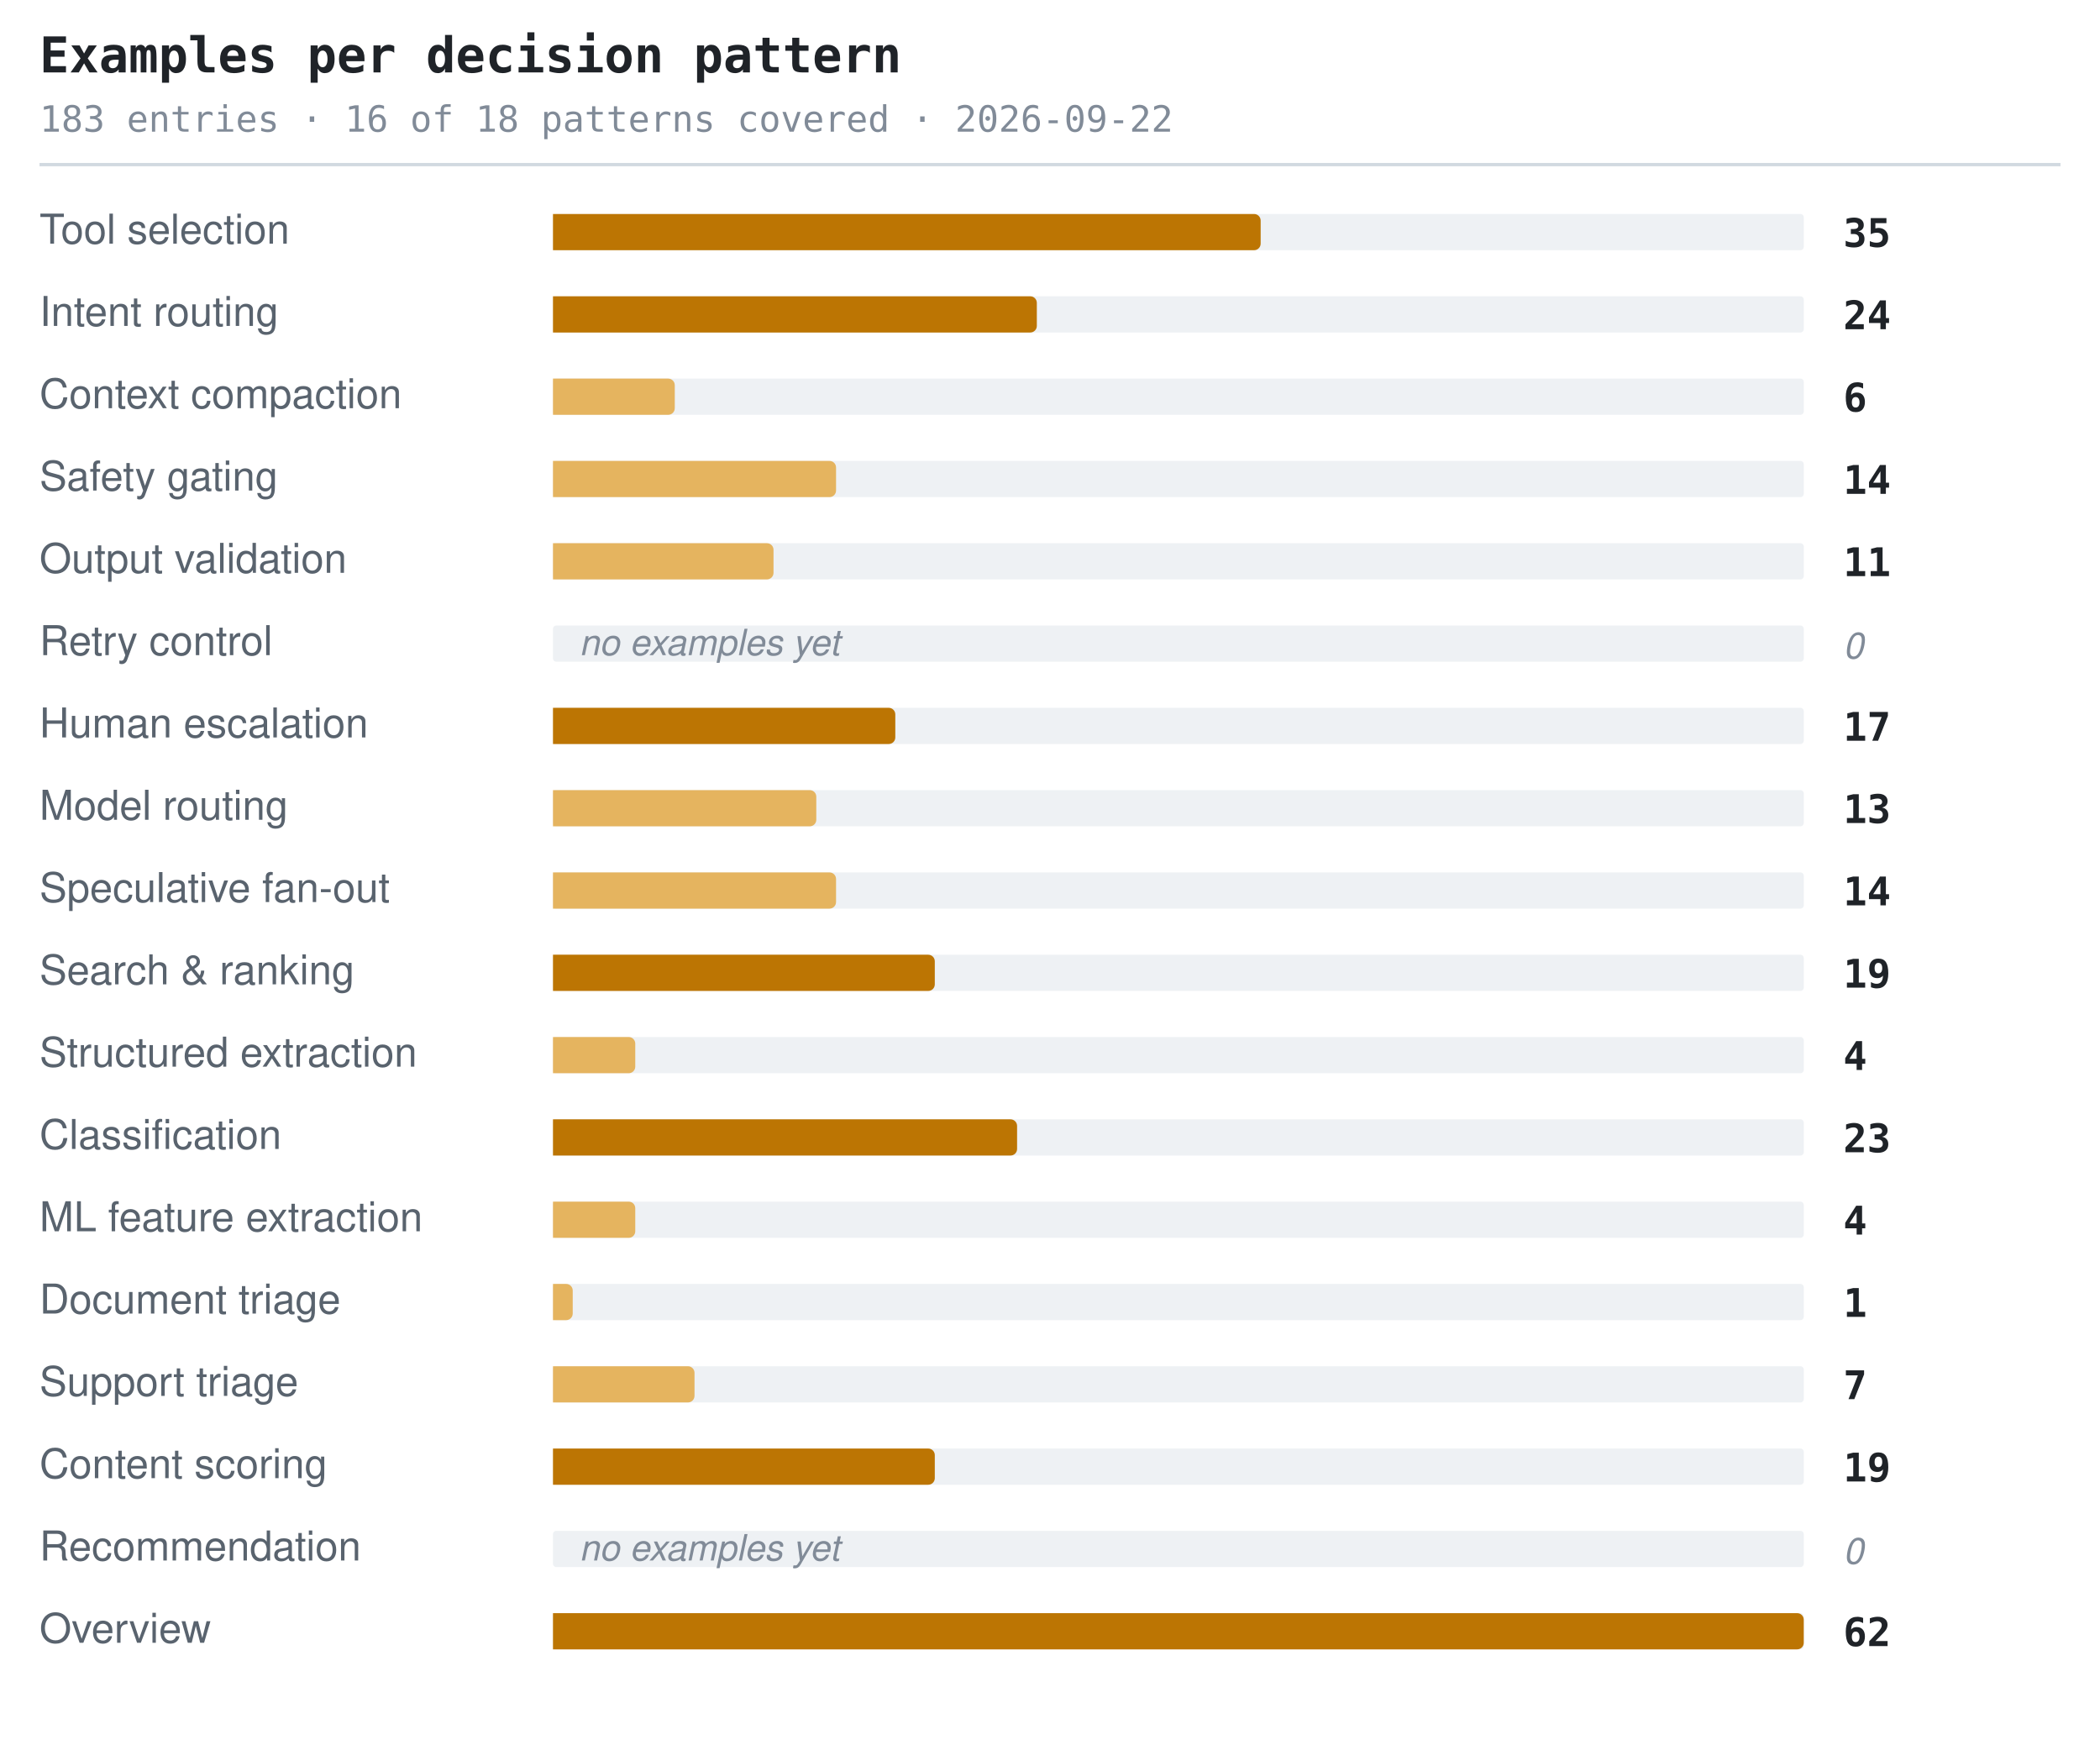
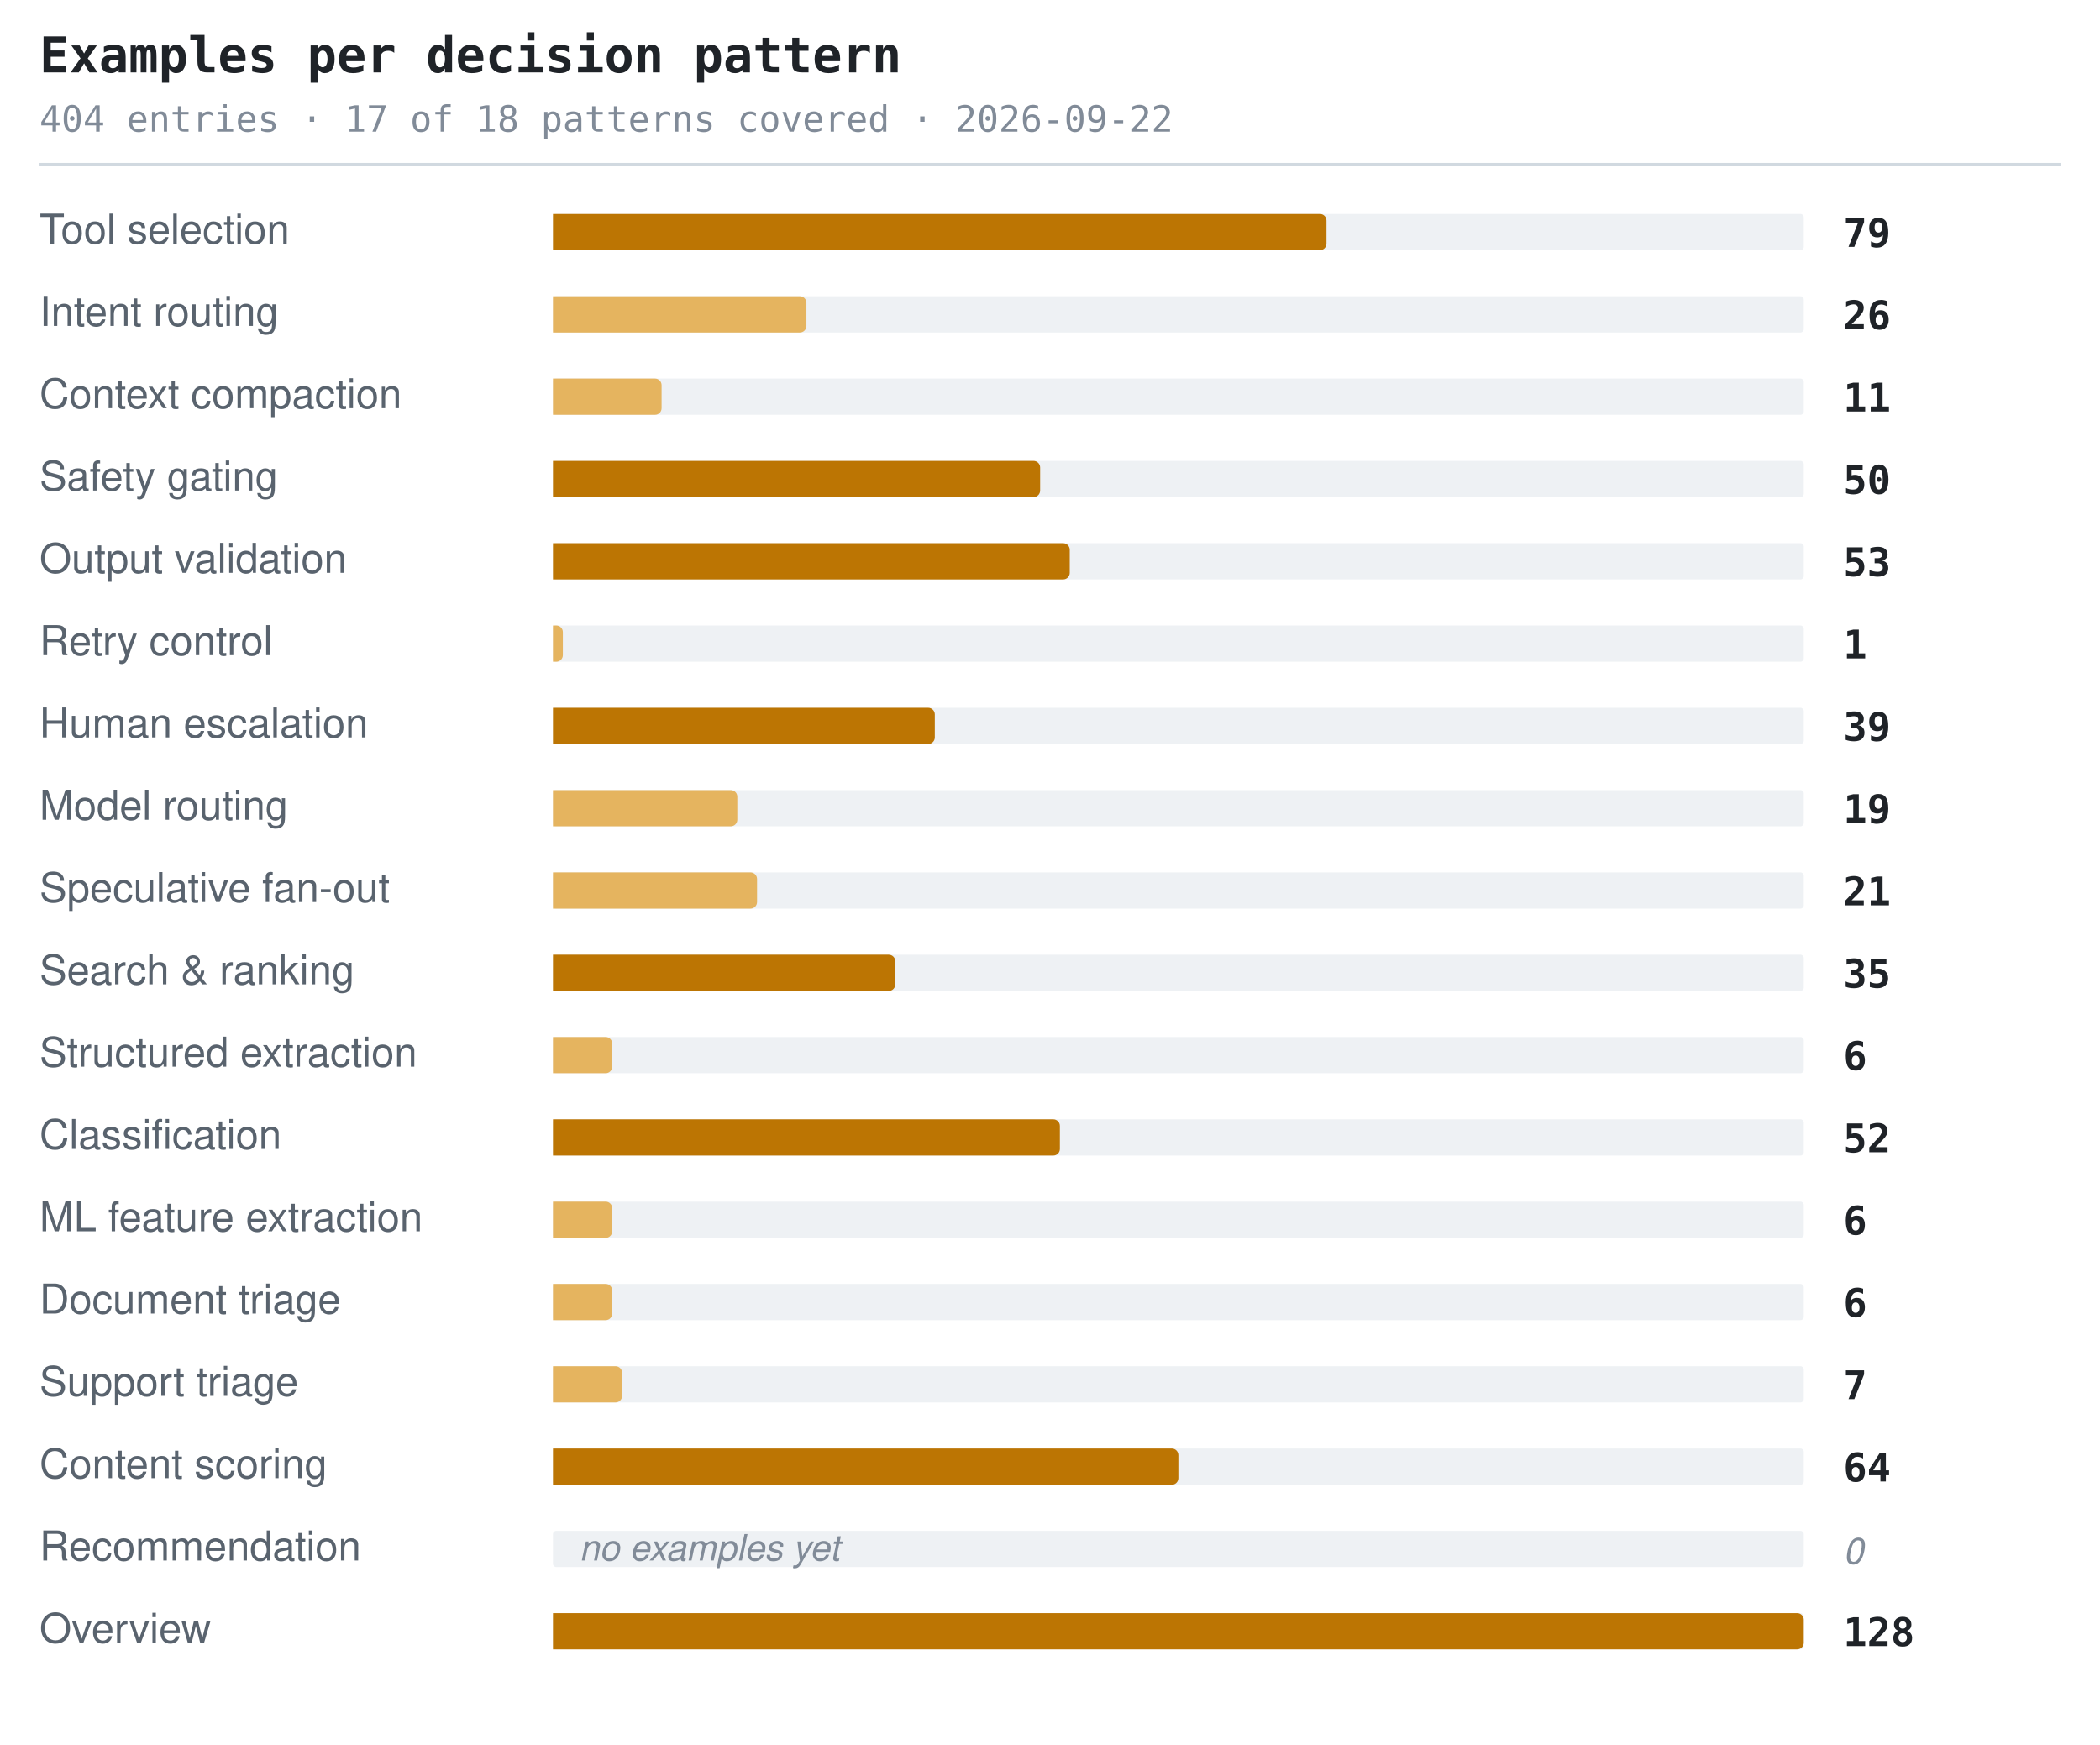
<svg xmlns="http://www.w3.org/2000/svg" width="638" height="530" viewBox="0 0 638 530" role="img" aria-label="Examples per decision pattern">
  <style>.t{font:600 15px ui-monospace,SFMono-Regular,'SF Mono',Menlo,Consolas,monospace;fill:#1f2328}.s{font:11px ui-monospace,SFMono-Regular,'SF Mono',Menlo,Consolas,monospace;fill:#818b98}.l{font:12.5px -apple-system,BlinkMacSystemFont,'Segoe UI',Helvetica,Arial,sans-serif;fill:#59636e}.n{font:600 12px ui-monospace,SFMono-Regular,'SF Mono',Menlo,Consolas,monospace;fill:#1f2328}.g{font:italic 11px -apple-system,BlinkMacSystemFont,'Segoe UI',Helvetica,Arial,sans-serif;fill:#818b98}</style>
  <text x="12" y="22" class="t">Examples per decision pattern</text>
-   <text x="12" y="40" class="s">183 entries · 16 of 18 patterns covered · 2026-09-22</text>
+   <text x="12" y="40" class="s">404 entries · 17 of 18 patterns covered · 2026-09-22</text>
  <line x1="12" y1="50" x2="626" y2="50" stroke="#d1d9e0" stroke-width="1" />
  <text x="12" y="74" class="l">Tool selection</text>
  <rect x="168" y="65" width="380" height="11" rx="1" fill="#eef1f4" />
-   <path d="M168 65h213a2 2 0 0 1 2 2v7a2 2 0 0 1-2 2h-213z" fill="#bc7503" />
-   <text x="560" y="75" class="n">35</text>
+   <path d="M168 65h233a2 2 0 0 1 2 2v7a2 2 0 0 1-2 2h-233z" fill="#bc7503" />
+   <text x="560" y="75" class="n">79</text>
  <text x="12" y="99" class="l">Intent routing</text>
  <rect x="168" y="90" width="380" height="11" rx="1" fill="#eef1f4" />
-   <path d="M168 90h145a2 2 0 0 1 2 2v7a2 2 0 0 1-2 2h-145z" fill="#bc7503" />
-   <text x="560" y="100" class="n">24</text>
+   <path d="M168 90h75a2 2 0 0 1 2 2v7a2 2 0 0 1-2 2h-75z" fill="#e5b45f" />
+   <text x="560" y="100" class="n">26</text>
  <text x="12" y="124" class="l">Context compaction</text>
  <rect x="168" y="115" width="380" height="11" rx="1" fill="#eef1f4" />
-   <path d="M168 115h35a2 2 0 0 1 2 2v7a2 2 0 0 1-2 2h-35z" fill="#e5b45f" />
-   <text x="560" y="125" class="n">6</text>
+   <path d="M168 115h31a2 2 0 0 1 2 2v7a2 2 0 0 1-2 2h-31z" fill="#e5b45f" />
+   <text x="560" y="125" class="n">11</text>
  <text x="12" y="149" class="l">Safety gating</text>
  <rect x="168" y="140" width="380" height="11" rx="1" fill="#eef1f4" />
-   <path d="M168 140h84a2 2 0 0 1 2 2v7a2 2 0 0 1-2 2h-84z" fill="#e5b45f" />
-   <text x="560" y="150" class="n">14</text>
+   <path d="M168 140h146a2 2 0 0 1 2 2v7a2 2 0 0 1-2 2h-146z" fill="#bc7503" />
+   <text x="560" y="150" class="n">50</text>
  <text x="12" y="174" class="l">Output validation</text>
  <rect x="168" y="165" width="380" height="11" rx="1" fill="#eef1f4" />
-   <path d="M168 165h65a2 2 0 0 1 2 2v7a2 2 0 0 1-2 2h-65z" fill="#e5b45f" />
-   <text x="560" y="175" class="n">11</text>
+   <path d="M168 165h155a2 2 0 0 1 2 2v7a2 2 0 0 1-2 2h-155z" fill="#bc7503" />
+   <text x="560" y="175" class="n">53</text>
  <text x="12" y="199" class="l">Retry control</text>
  <rect x="168" y="190" width="380" height="11" rx="1" fill="#eef1f4" />
-   <text x="176" y="199" class="g">no examples yet</text>
-   <text x="560" y="200" class="g">0</text>
+   <path d="M168 190h1a2 2 0 0 1 2 2v7a2 2 0 0 1-2 2h-1z" fill="#e5b45f" />
+   <text x="560" y="200" class="n">1</text>
  <text x="12" y="224" class="l">Human escalation</text>
  <rect x="168" y="215" width="380" height="11" rx="1" fill="#eef1f4" />
-   <path d="M168 215h102a2 2 0 0 1 2 2v7a2 2 0 0 1-2 2h-102z" fill="#bc7503" />
-   <text x="560" y="225" class="n">17</text>
+   <path d="M168 215h114a2 2 0 0 1 2 2v7a2 2 0 0 1-2 2h-114z" fill="#bc7503" />
+   <text x="560" y="225" class="n">39</text>
  <text x="12" y="249" class="l">Model routing</text>
  <rect x="168" y="240" width="380" height="11" rx="1" fill="#eef1f4" />
-   <path d="M168 240h78a2 2 0 0 1 2 2v7a2 2 0 0 1-2 2h-78z" fill="#e5b45f" />
-   <text x="560" y="250" class="n">13</text>
+   <path d="M168 240h54a2 2 0 0 1 2 2v7a2 2 0 0 1-2 2h-54z" fill="#e5b45f" />
+   <text x="560" y="250" class="n">19</text>
  <text x="12" y="274" class="l">Speculative fan-out</text>
  <rect x="168" y="265" width="380" height="11" rx="1" fill="#eef1f4" />
-   <path d="M168 265h84a2 2 0 0 1 2 2v7a2 2 0 0 1-2 2h-84z" fill="#e5b45f" />
-   <text x="560" y="275" class="n">14</text>
+   <path d="M168 265h60a2 2 0 0 1 2 2v7a2 2 0 0 1-2 2h-60z" fill="#e5b45f" />
+   <text x="560" y="275" class="n">21</text>
  <text x="12" y="299" class="l">Search &amp; ranking</text>
  <rect x="168" y="290" width="380" height="11" rx="1" fill="#eef1f4" />
-   <path d="M168 290h114a2 2 0 0 1 2 2v7a2 2 0 0 1-2 2h-114z" fill="#bc7503" />
-   <text x="560" y="300" class="n">19</text>
+   <path d="M168 290h102a2 2 0 0 1 2 2v7a2 2 0 0 1-2 2h-102z" fill="#bc7503" />
+   <text x="560" y="300" class="n">35</text>
  <text x="12" y="324" class="l">Structured extraction</text>
  <rect x="168" y="315" width="380" height="11" rx="1" fill="#eef1f4" />
-   <path d="M168 315h23a2 2 0 0 1 2 2v7a2 2 0 0 1-2 2h-23z" fill="#e5b45f" />
-   <text x="560" y="325" class="n">4</text>
+   <path d="M168 315h16a2 2 0 0 1 2 2v7a2 2 0 0 1-2 2h-16z" fill="#e5b45f" />
+   <text x="560" y="325" class="n">6</text>
  <text x="12" y="349" class="l">Classification</text>
  <rect x="168" y="340" width="380" height="11" rx="1" fill="#eef1f4" />
-   <path d="M168 340h139a2 2 0 0 1 2 2v7a2 2 0 0 1-2 2h-139z" fill="#bc7503" />
-   <text x="560" y="350" class="n">23</text>
+   <path d="M168 340h152a2 2 0 0 1 2 2v7a2 2 0 0 1-2 2h-152z" fill="#bc7503" />
+   <text x="560" y="350" class="n">52</text>
  <text x="12" y="374" class="l">ML feature extraction</text>
  <rect x="168" y="365" width="380" height="11" rx="1" fill="#eef1f4" />
-   <path d="M168 365h23a2 2 0 0 1 2 2v7a2 2 0 0 1-2 2h-23z" fill="#e5b45f" />
-   <text x="560" y="375" class="n">4</text>
+   <path d="M168 365h16a2 2 0 0 1 2 2v7a2 2 0 0 1-2 2h-16z" fill="#e5b45f" />
+   <text x="560" y="375" class="n">6</text>
  <text x="12" y="399" class="l">Document triage</text>
  <rect x="168" y="390" width="380" height="11" rx="1" fill="#eef1f4" />
-   <path d="M168 390h4a2 2 0 0 1 2 2v7a2 2 0 0 1-2 2h-4z" fill="#e5b45f" />
-   <text x="560" y="400" class="n">1</text>
+   <path d="M168 390h16a2 2 0 0 1 2 2v7a2 2 0 0 1-2 2h-16z" fill="#e5b45f" />
+   <text x="560" y="400" class="n">6</text>
  <text x="12" y="424" class="l">Support triage</text>
  <rect x="168" y="415" width="380" height="11" rx="1" fill="#eef1f4" />
-   <path d="M168 415h41a2 2 0 0 1 2 2v7a2 2 0 0 1-2 2h-41z" fill="#e5b45f" />
+   <path d="M168 415h19a2 2 0 0 1 2 2v7a2 2 0 0 1-2 2h-19z" fill="#e5b45f" />
  <text x="560" y="425" class="n">7</text>
  <text x="12" y="449" class="l">Content scoring</text>
  <rect x="168" y="440" width="380" height="11" rx="1" fill="#eef1f4" />
-   <path d="M168 440h114a2 2 0 0 1 2 2v7a2 2 0 0 1-2 2h-114z" fill="#bc7503" />
-   <text x="560" y="450" class="n">19</text>
+   <path d="M168 440h188a2 2 0 0 1 2 2v7a2 2 0 0 1-2 2h-188z" fill="#bc7503" />
+   <text x="560" y="450" class="n">64</text>
  <text x="12" y="474" class="l">Recommendation</text>
  <rect x="168" y="465" width="380" height="11" rx="1" fill="#eef1f4" />
  <text x="176" y="474" class="g">no examples yet</text>
  <text x="560" y="475" class="g">0</text>
  <text x="12" y="499" class="l">Overview</text>
  <rect x="168" y="490" width="380" height="11" rx="1" fill="#eef1f4" />
  <path d="M168 490h378a2 2 0 0 1 2 2v7a2 2 0 0 1-2 2h-378z" fill="#bc7503" />
-   <text x="560" y="500" class="n">62</text>
+   <text x="560" y="500" class="n">128</text>
</svg>
